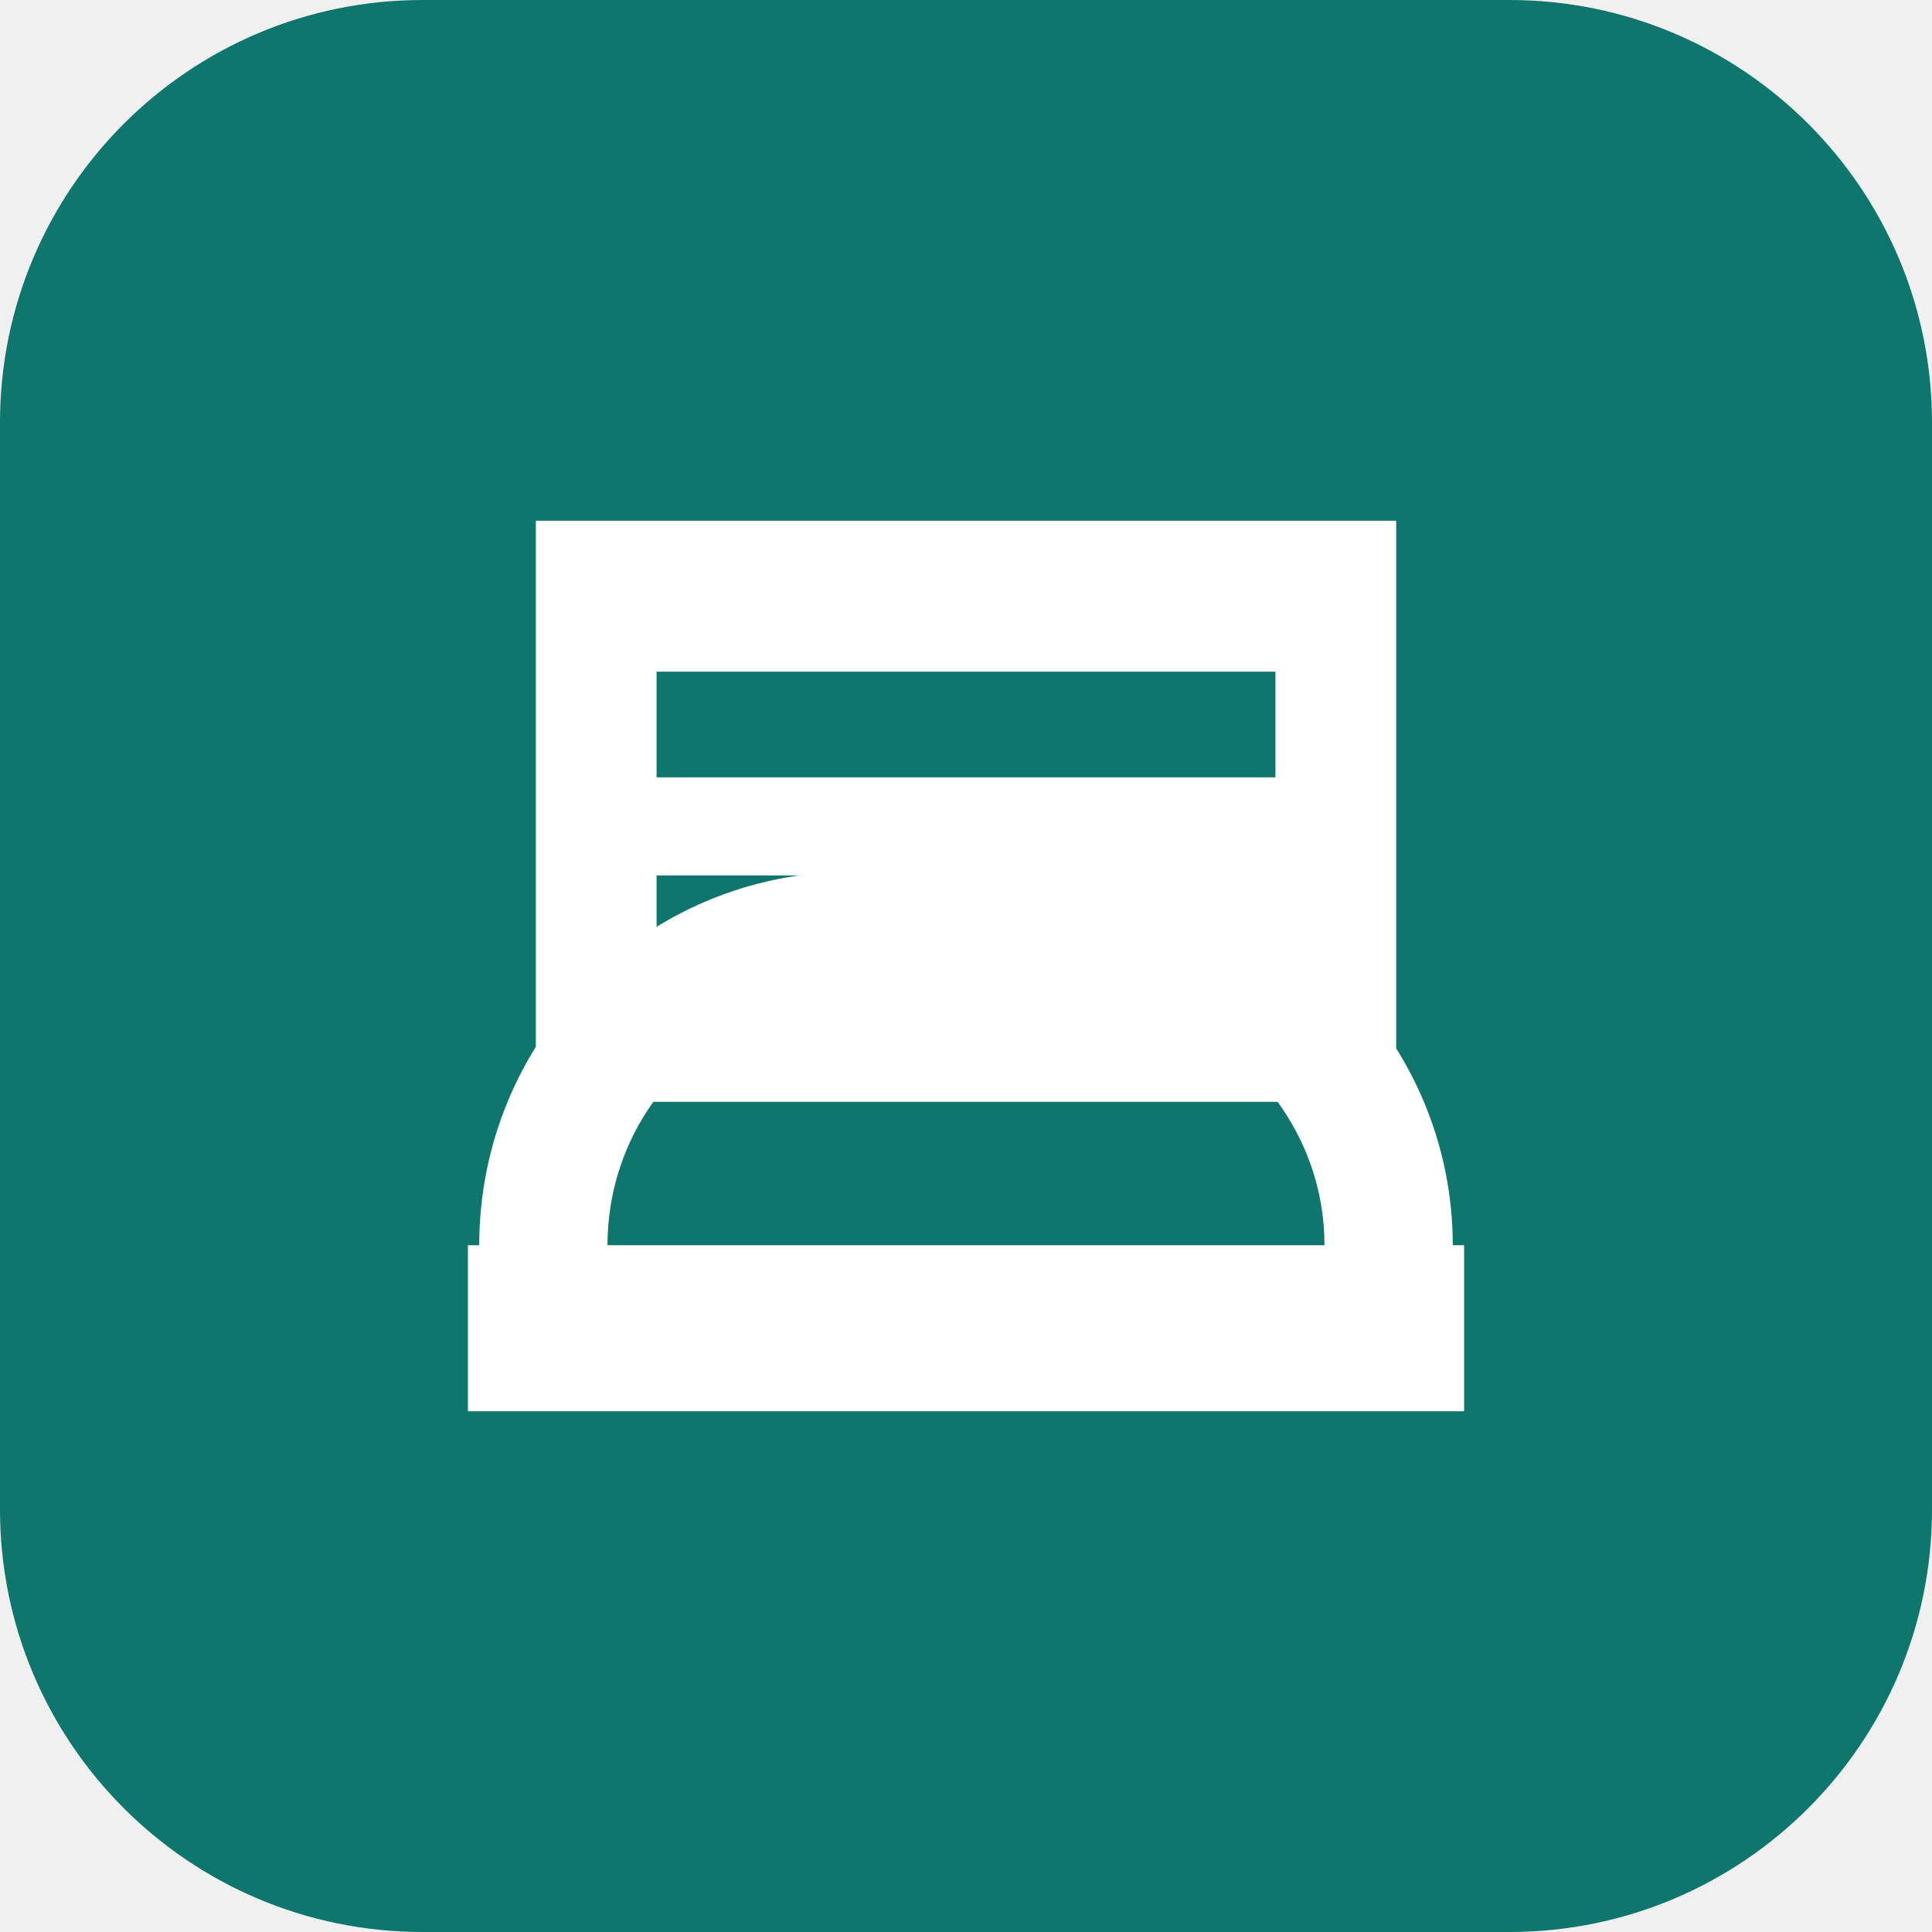
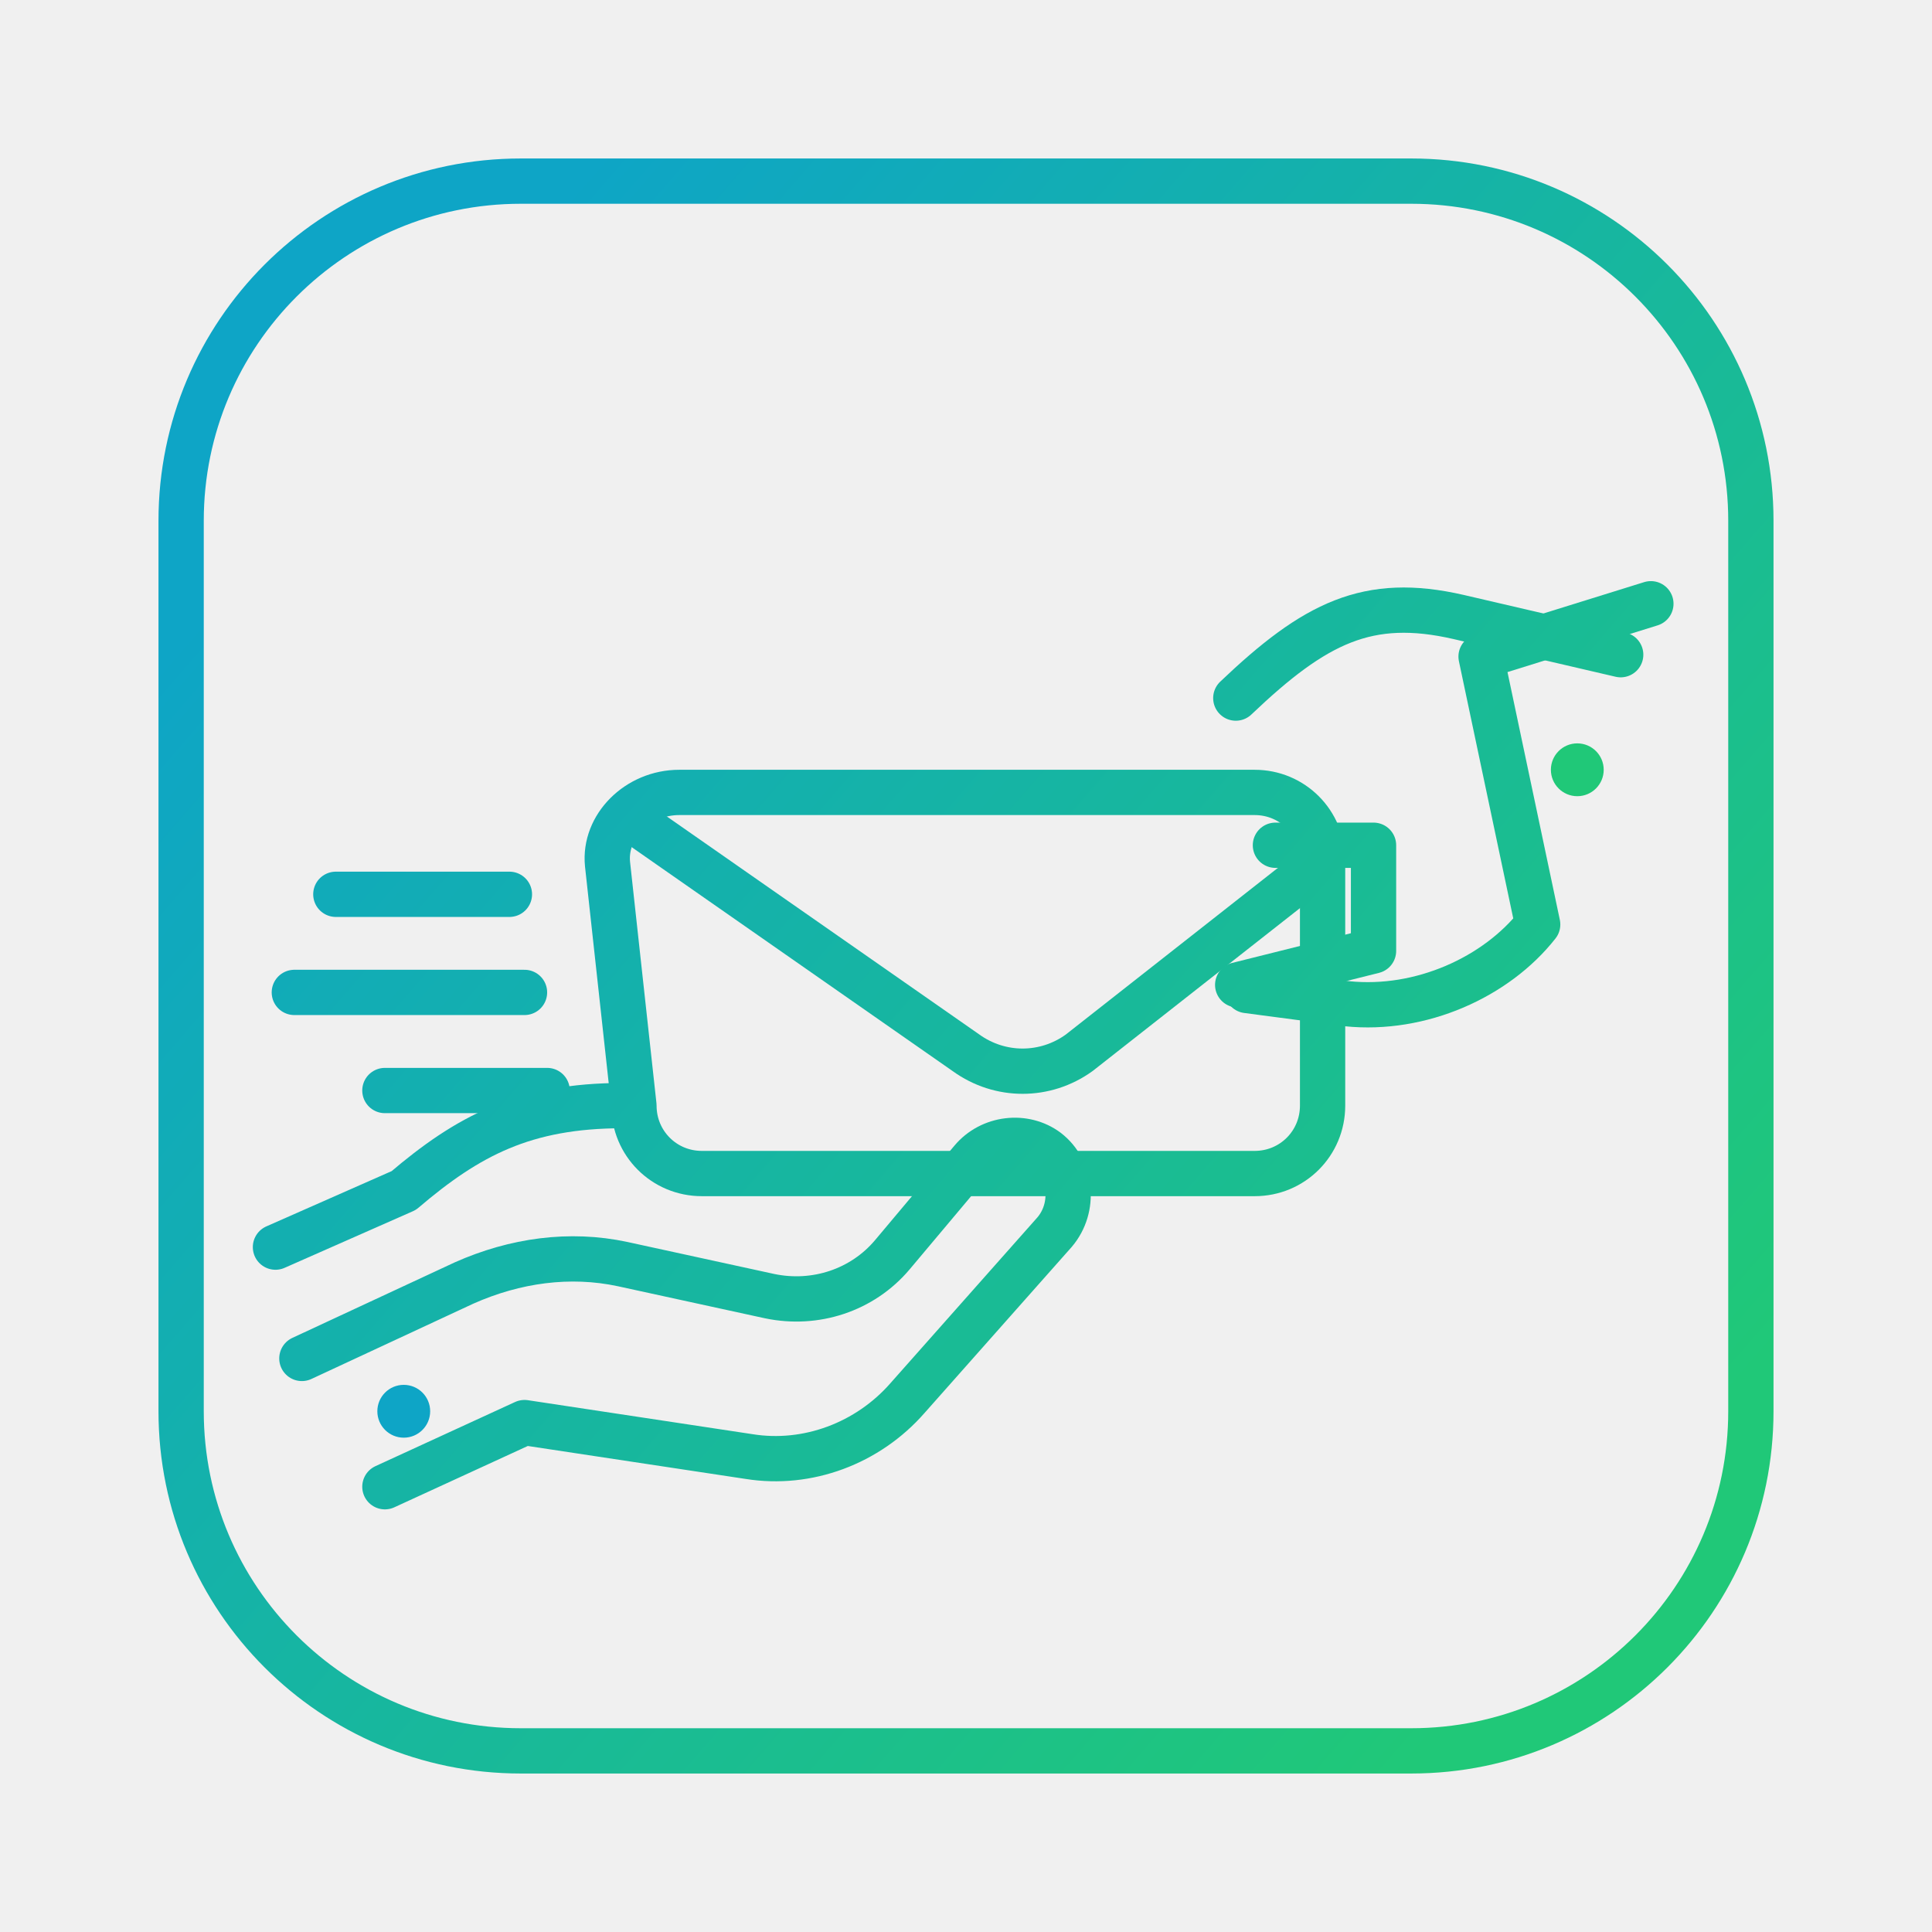
- <svg xmlns="http://www.w3.org/2000/svg" viewBox="0 0 512 512">
-   <rect width="512" height="512" rx="112" fill="#0f766e" />
-   <path d="M124 330h264v44H124zM142 138h228v154H142z" fill="#fff" />
-   <path d="M174 178h164v28H174zm0 54h112v28H174z" fill="#0f766e" />
-   <path d="M144 330c0-45 36-82 82-82h60c45 0 82 37 82 82" fill="none" stroke="#fff" stroke-width="34" stroke-linecap="round" />
+ <svg xmlns="http://www.w3.org/2000/svg" viewBox="0 0 1024 1024" role="img" aria-labelledby="title desc">
+   <defs>
+     <linearGradient id="crn" x1="180" y1="240" x2="850" y2="820" gradientUnits="userSpaceOnUse">
+       <stop offset="0" stop-color="#0EA5C6" />
+       <stop offset="1" stop-color="#20C878" />
+     </linearGradient>
+     <style>
+       .line{fill:none;stroke:url(#crn);stroke-width:24;stroke-linecap:round;stroke-linejoin:round}
+     </style>
+   </defs>
+   <rect x="96" y="96" width="832" height="832" rx="180" class="line" />
+   <path class="line" d="M360 420h305c20 0 36 16 36 36v130c0 20-16 36-36 36H372c-20 0-36-16-36-36l-14-128c-2-20 16-38 38-38z" />
+   <path class="line" d="M340 438l172 120c18 13 42 13 60 0l112-88" />
+   <path class="line" d="M330 586c-52 0-82 16-116 45l-68 30" />
+   <path class="line" d="M160 720l86-40c27-12 56-16 84-10l78 17c24 5 49-3 65-22l42-50c10-12 28-14 40-5 13 10 15 30 4 43l-78 88c-21 24-53 36-84 31l-119-18-74 34" />
+   <path class="line" d="M655 370c42-40 70-54 118-43l86 20" />
+   <path class="line" d="M875 320l-90 28 30 142c-22 28-62 46-101 42l-53-7" />
+   <path class="line" d="M676 448h52v56l-72 18" />
+   <path class="line" d="M270 474h-92M278 526h-122M290 578h-86" />
+   <circle cx="836" cy="408" r="14" fill="#20C878" />
+   <circle cx="214" cy="748" r="14" fill="#0EA5C6" />
</svg>
